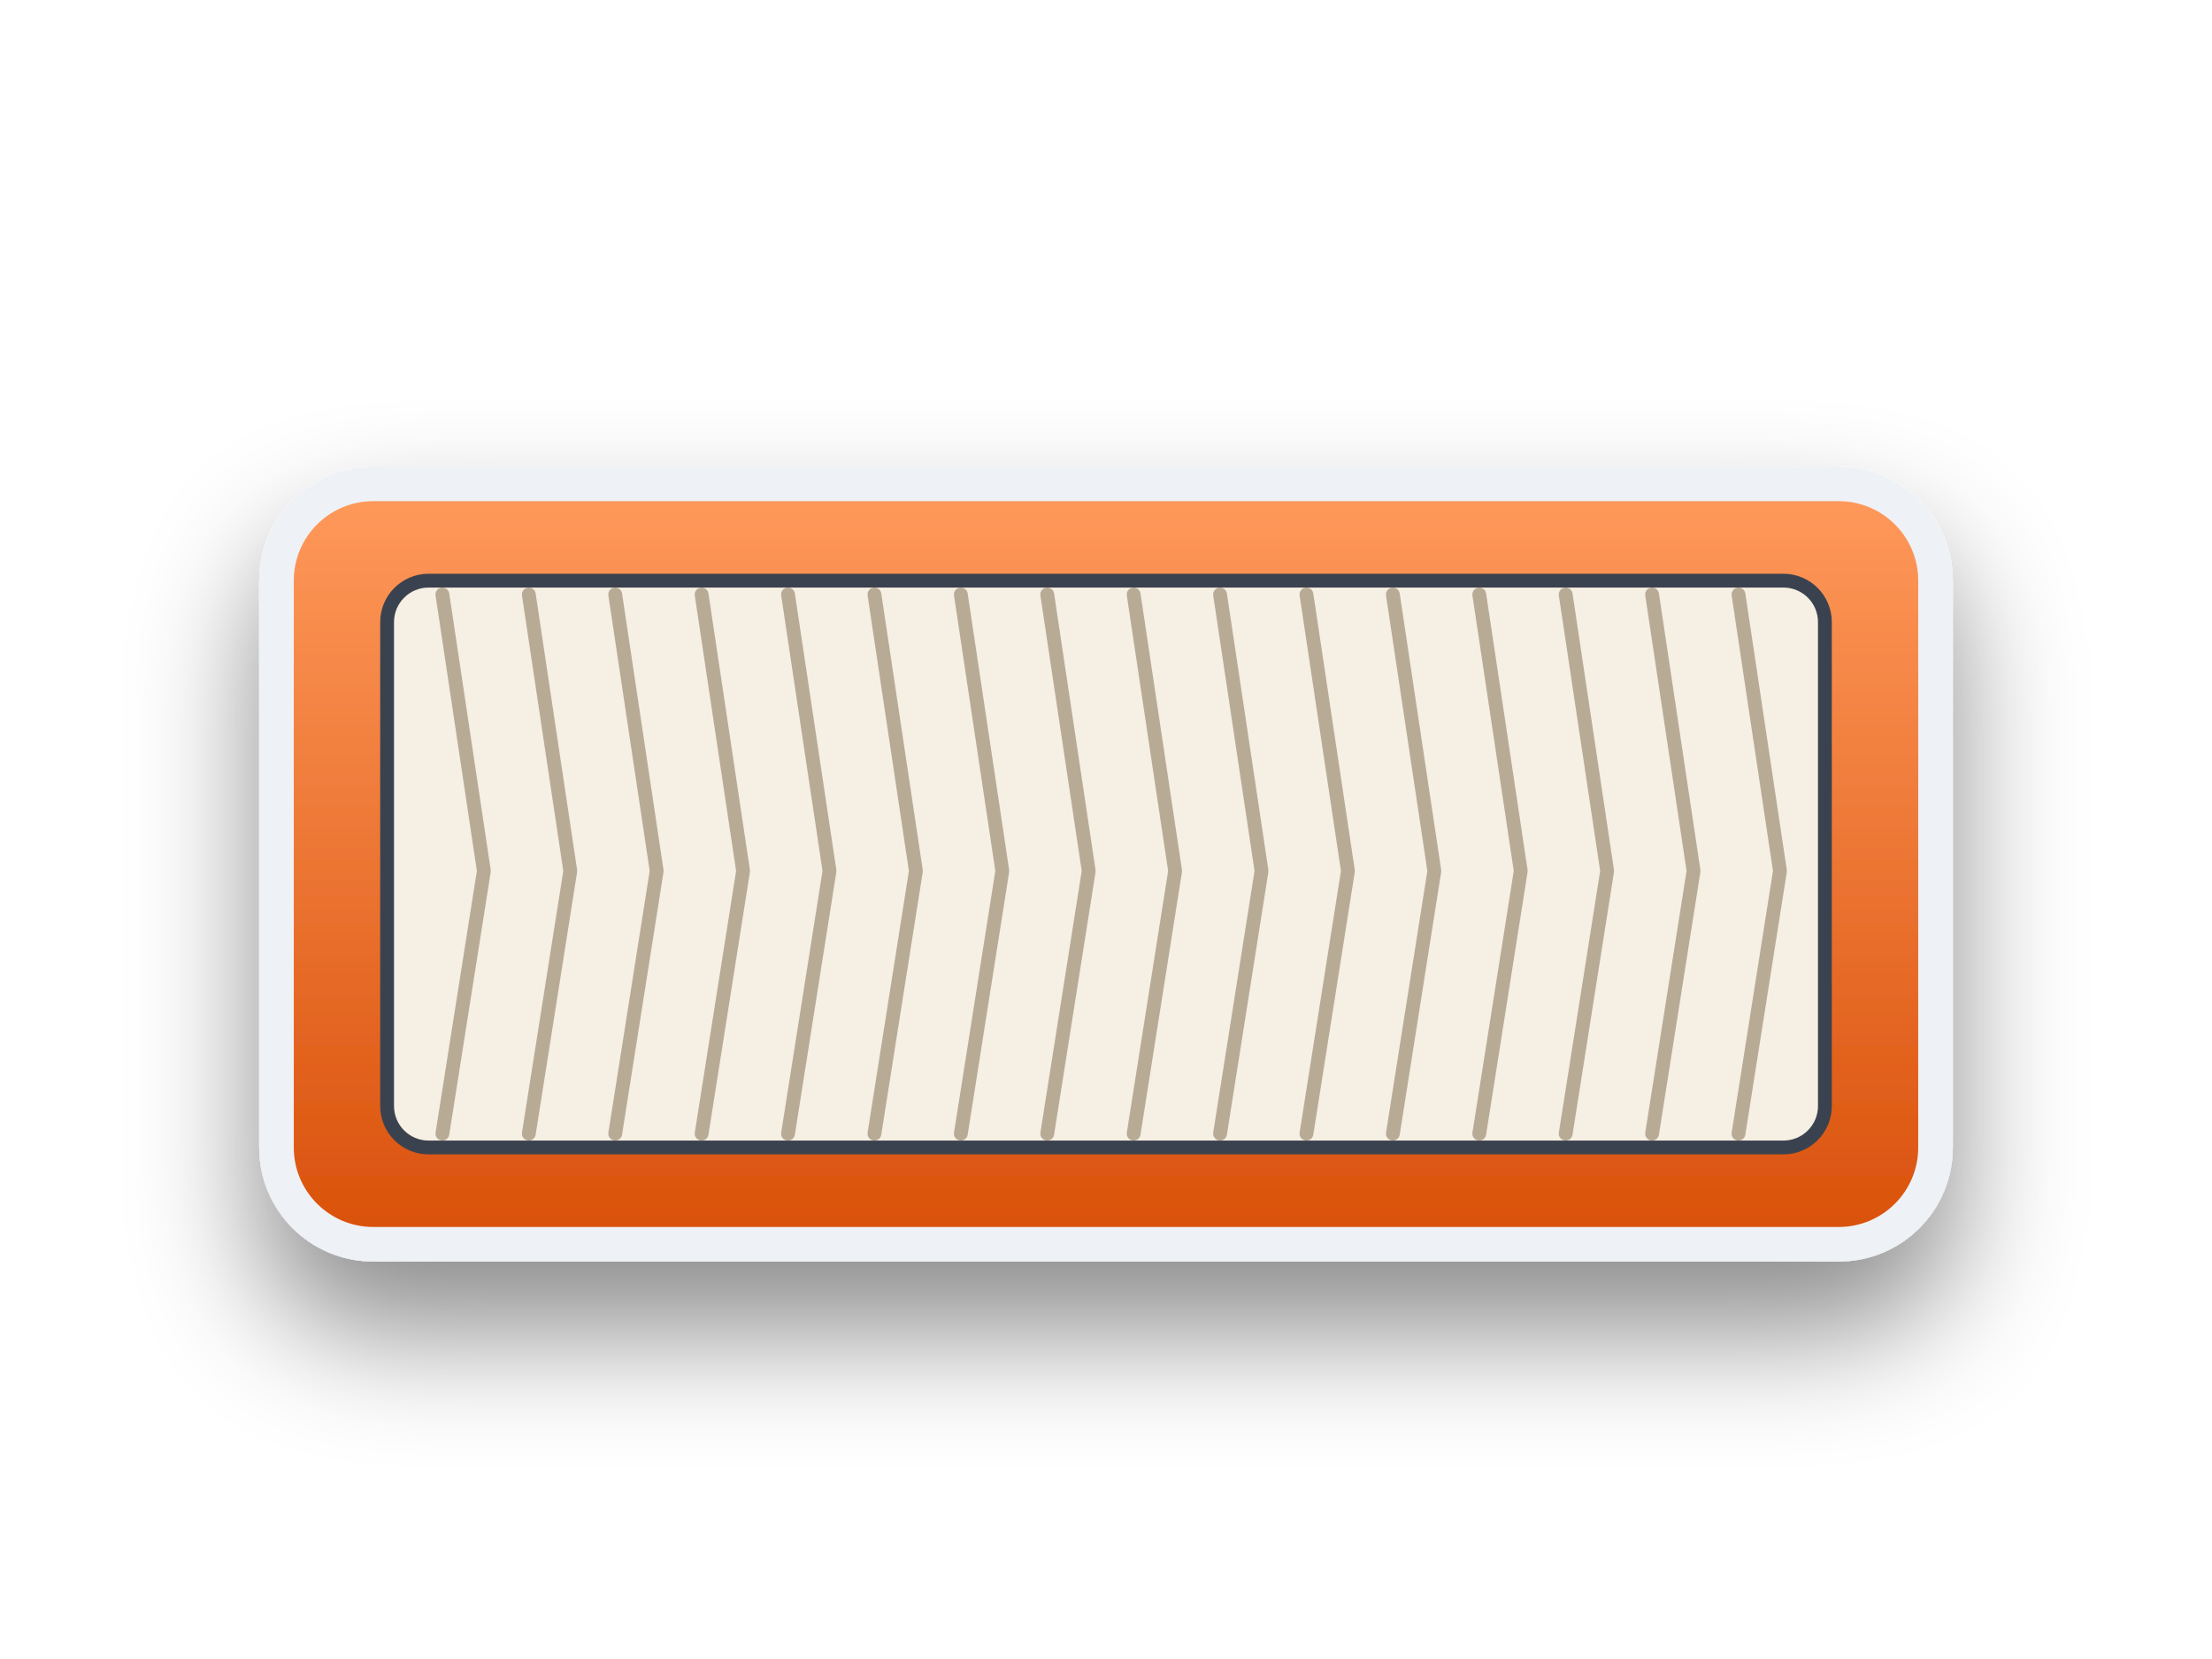
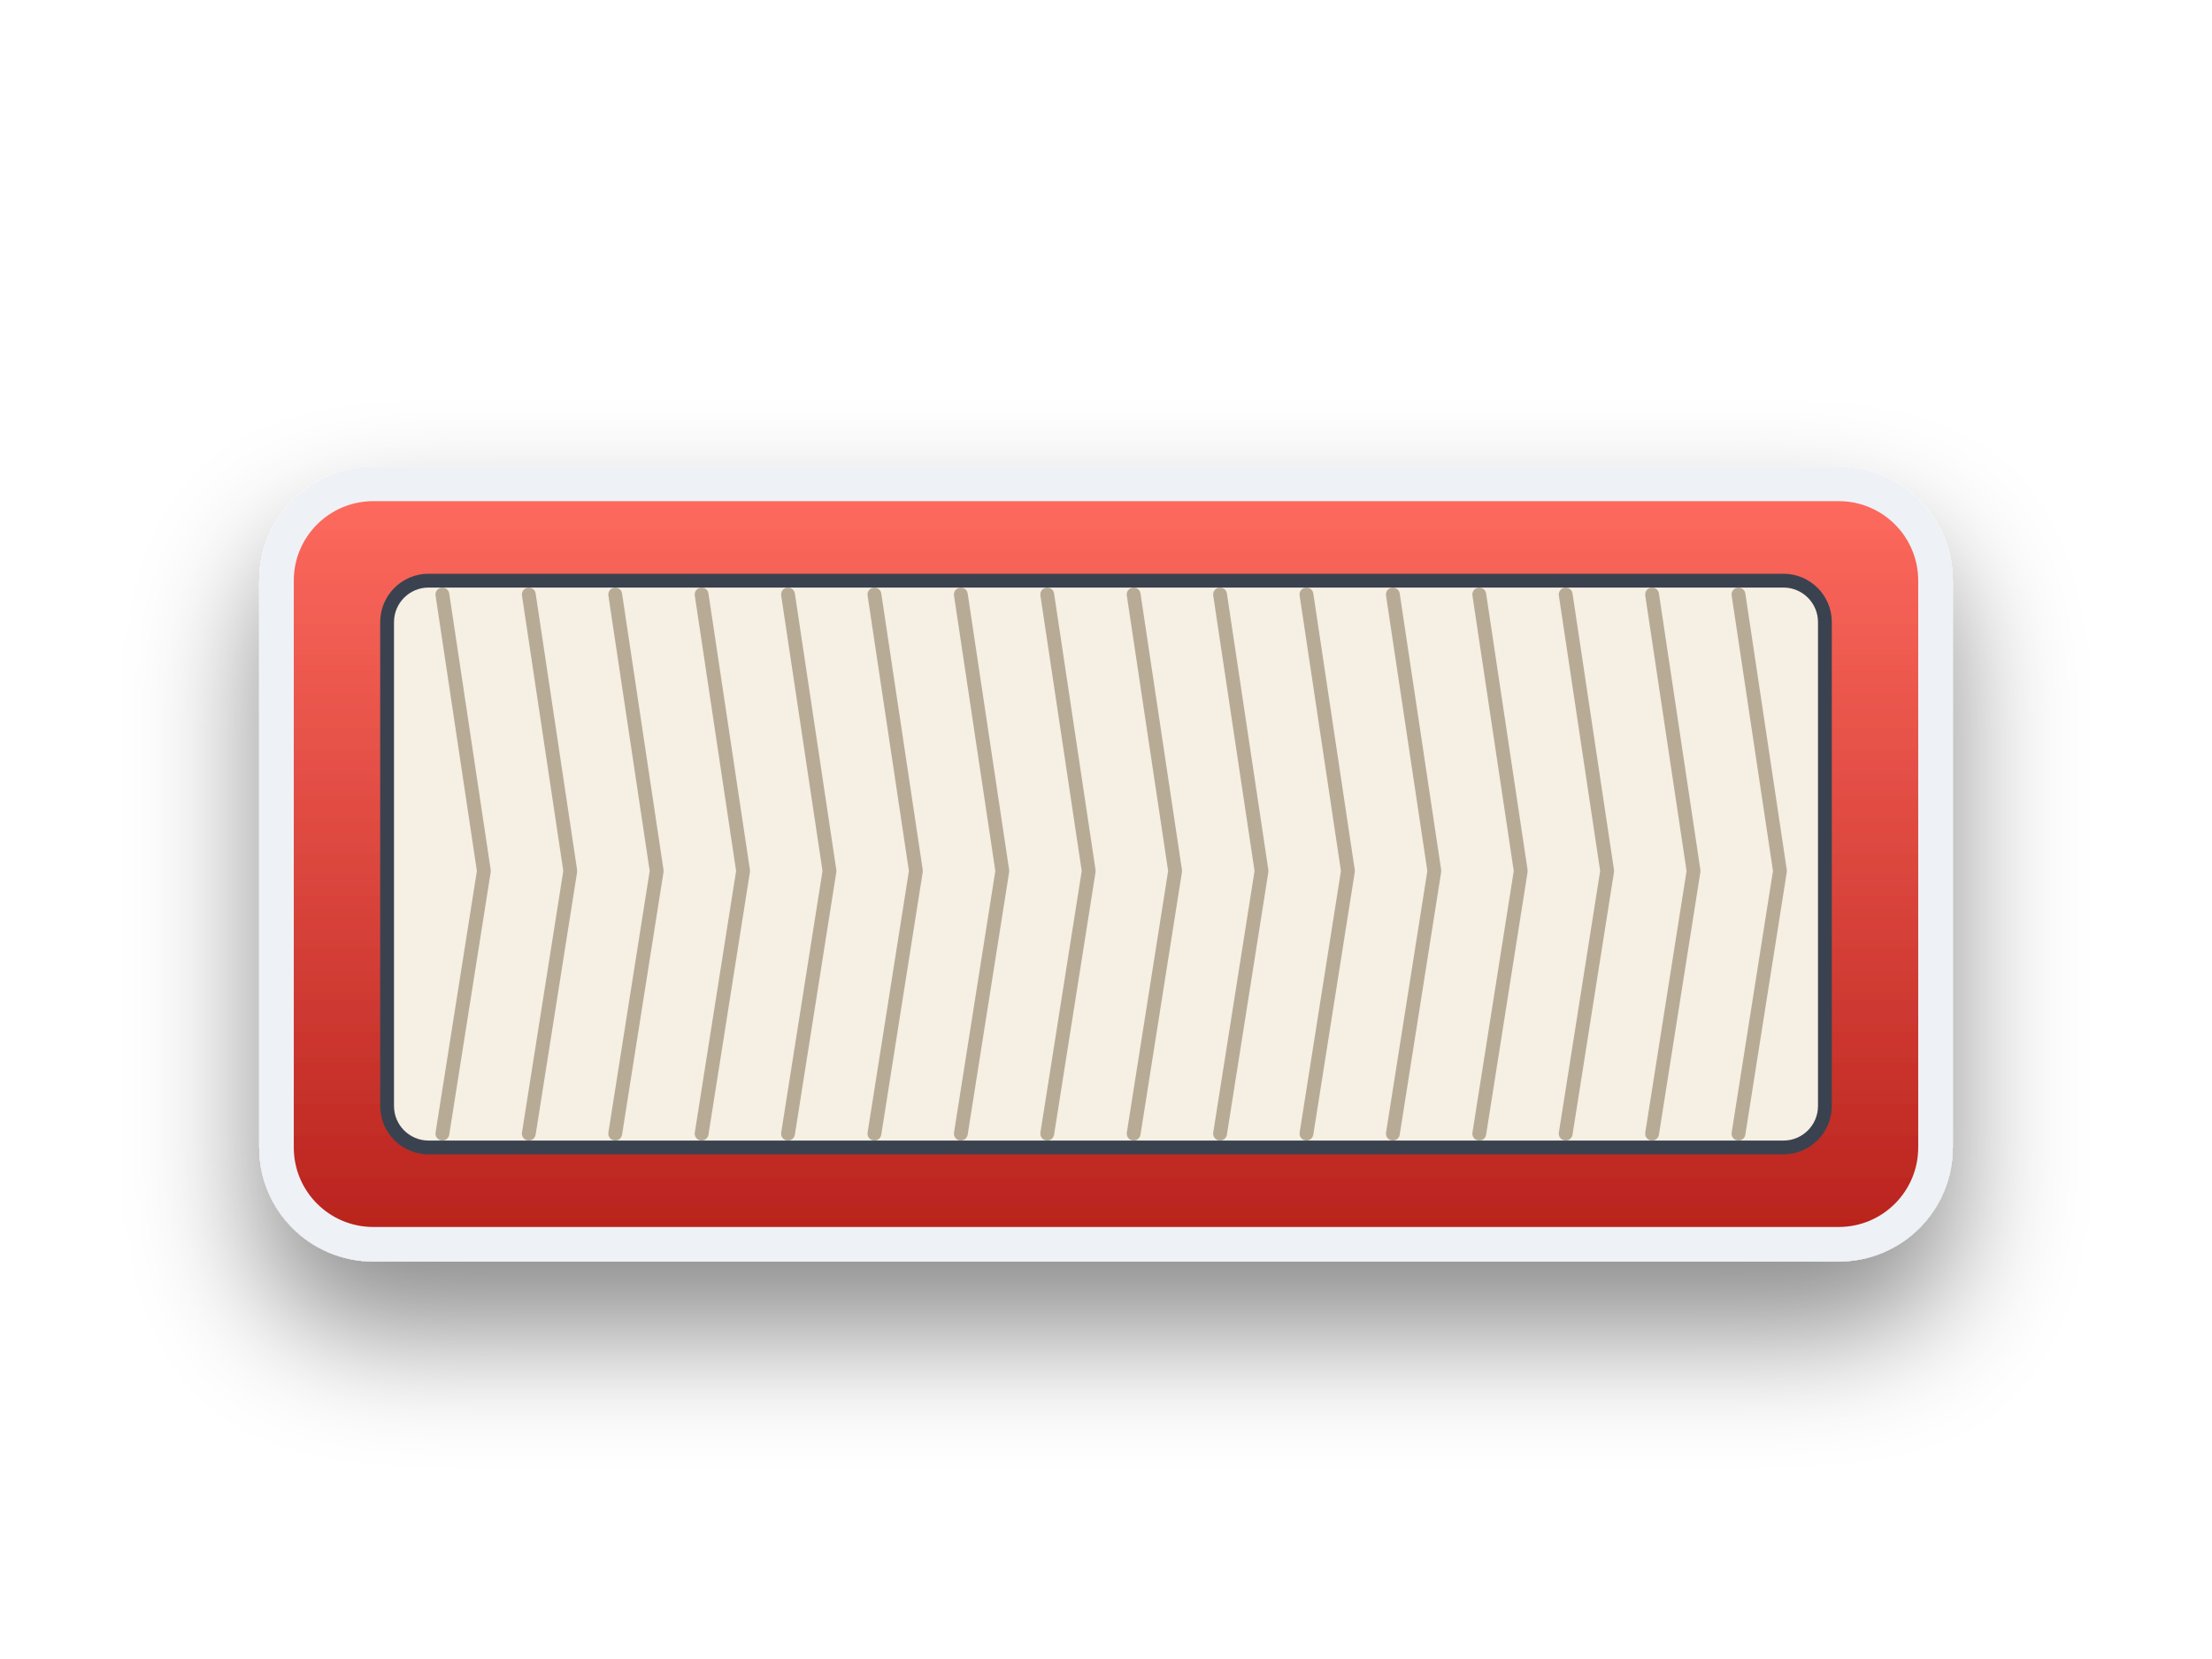
<svg xmlns="http://www.w3.org/2000/svg" viewBox="0 0 320 240" fill="none">
  <defs>
    <linearGradient id="met" x1="0" y1="0" x2="0" y2="1">
      <stop offset="0" stop-color="#dfe5ec" />
      <stop offset=".5" stop-color="#9aa6b4" />
      <stop offset="1" stop-color="#5d6876" />
    </linearGradient>
    <linearGradient id="metH" x1="0" y1="0" x2="1" y2="0">
      <stop offset="0" stop-color="#5d6876" />
      <stop offset=".45" stop-color="#e6eaef" />
      <stop offset="1" stop-color="#5d6876" />
    </linearGradient>
    <linearGradient id="acc" x1="0" y1="0" x2="0" y2="1">
-       <stop offset="0" stop-color="#ff9a5c" />
-       <stop offset="1" stop-color="#d9500a" />
+       <stop offset="0" stop-color="#ff6b5f" />
+       <stop offset="1" stop-color="#b8221c" />
    </linearGradient>
    <linearGradient id="dark" x1="0" y1="0" x2="0" y2="1">
      <stop offset="0" stop-color="#3a434f" />
      <stop offset="1" stop-color="#1b2027" />
    </linearGradient>
    <radialGradient id="glass" cx=".35" cy=".35" r=".8">
      <stop offset="0" stop-color="#ffffff" stop-opacity=".9" />
      <stop offset=".5" stop-color="#cfe6ff" stop-opacity=".35" />
      <stop offset="1" stop-color="#5cb8ff" stop-opacity=".15" />
    </radialGradient>
    <filter id="sh" x="-20%" y="-20%" width="140%" height="160%">
      <feDropShadow dx="0" dy="10" stdDeviation="9" flood-color="#000" flood-opacity=".45" />
    </filter>
  </defs>
  <g filter="url(#sh)">
    <rect x="40" y="70" width="240" height="110" rx="14" fill="url(#acc)" stroke="#eef2f6" stroke-width="5" stroke-linejoin="round" stroke-linecap="round" />
    <rect x="56" y="84" width="208" height="82" rx="6" fill="#f6efe3" stroke="#3a434f" stroke-width="2" stroke-linejoin="round" stroke-linecap="round" />
    <path d="M64 86 l6 40 l-6 38" stroke="#b8ab96" stroke-width="2" stroke-linejoin="round" stroke-linecap="round" />
    <path d="M76.5 86 l6 40 l-6 38" stroke="#b8ab96" stroke-width="2" stroke-linejoin="round" stroke-linecap="round" />
    <path d="M89 86 l6 40 l-6 38" stroke="#b8ab96" stroke-width="2" stroke-linejoin="round" stroke-linecap="round" />
    <path d="M101.5 86 l6 40 l-6 38" stroke="#b8ab96" stroke-width="2" stroke-linejoin="round" stroke-linecap="round" />
    <path d="M114 86 l6 40 l-6 38" stroke="#b8ab96" stroke-width="2" stroke-linejoin="round" stroke-linecap="round" />
    <path d="M126.5 86 l6 40 l-6 38" stroke="#b8ab96" stroke-width="2" stroke-linejoin="round" stroke-linecap="round" />
    <path d="M139 86 l6 40 l-6 38" stroke="#b8ab96" stroke-width="2" stroke-linejoin="round" stroke-linecap="round" />
    <path d="M151.5 86 l6 40 l-6 38" stroke="#b8ab96" stroke-width="2" stroke-linejoin="round" stroke-linecap="round" />
    <path d="M164 86 l6 40 l-6 38" stroke="#b8ab96" stroke-width="2" stroke-linejoin="round" stroke-linecap="round" />
    <path d="M176.5 86 l6 40 l-6 38" stroke="#b8ab96" stroke-width="2" stroke-linejoin="round" stroke-linecap="round" />
    <path d="M189 86 l6 40 l-6 38" stroke="#b8ab96" stroke-width="2" stroke-linejoin="round" stroke-linecap="round" />
    <path d="M201.5 86 l6 40 l-6 38" stroke="#b8ab96" stroke-width="2" stroke-linejoin="round" stroke-linecap="round" />
    <path d="M214 86 l6 40 l-6 38" stroke="#b8ab96" stroke-width="2" stroke-linejoin="round" stroke-linecap="round" />
    <path d="M226.5 86 l6 40 l-6 38" stroke="#b8ab96" stroke-width="2" stroke-linejoin="round" stroke-linecap="round" />
    <path d="M239 86 l6 40 l-6 38" stroke="#b8ab96" stroke-width="2" stroke-linejoin="round" stroke-linecap="round" />
    <path d="M251.5 86 l6 40 l-6 38" stroke="#b8ab96" stroke-width="2" stroke-linejoin="round" stroke-linecap="round" />
  </g>
</svg>
